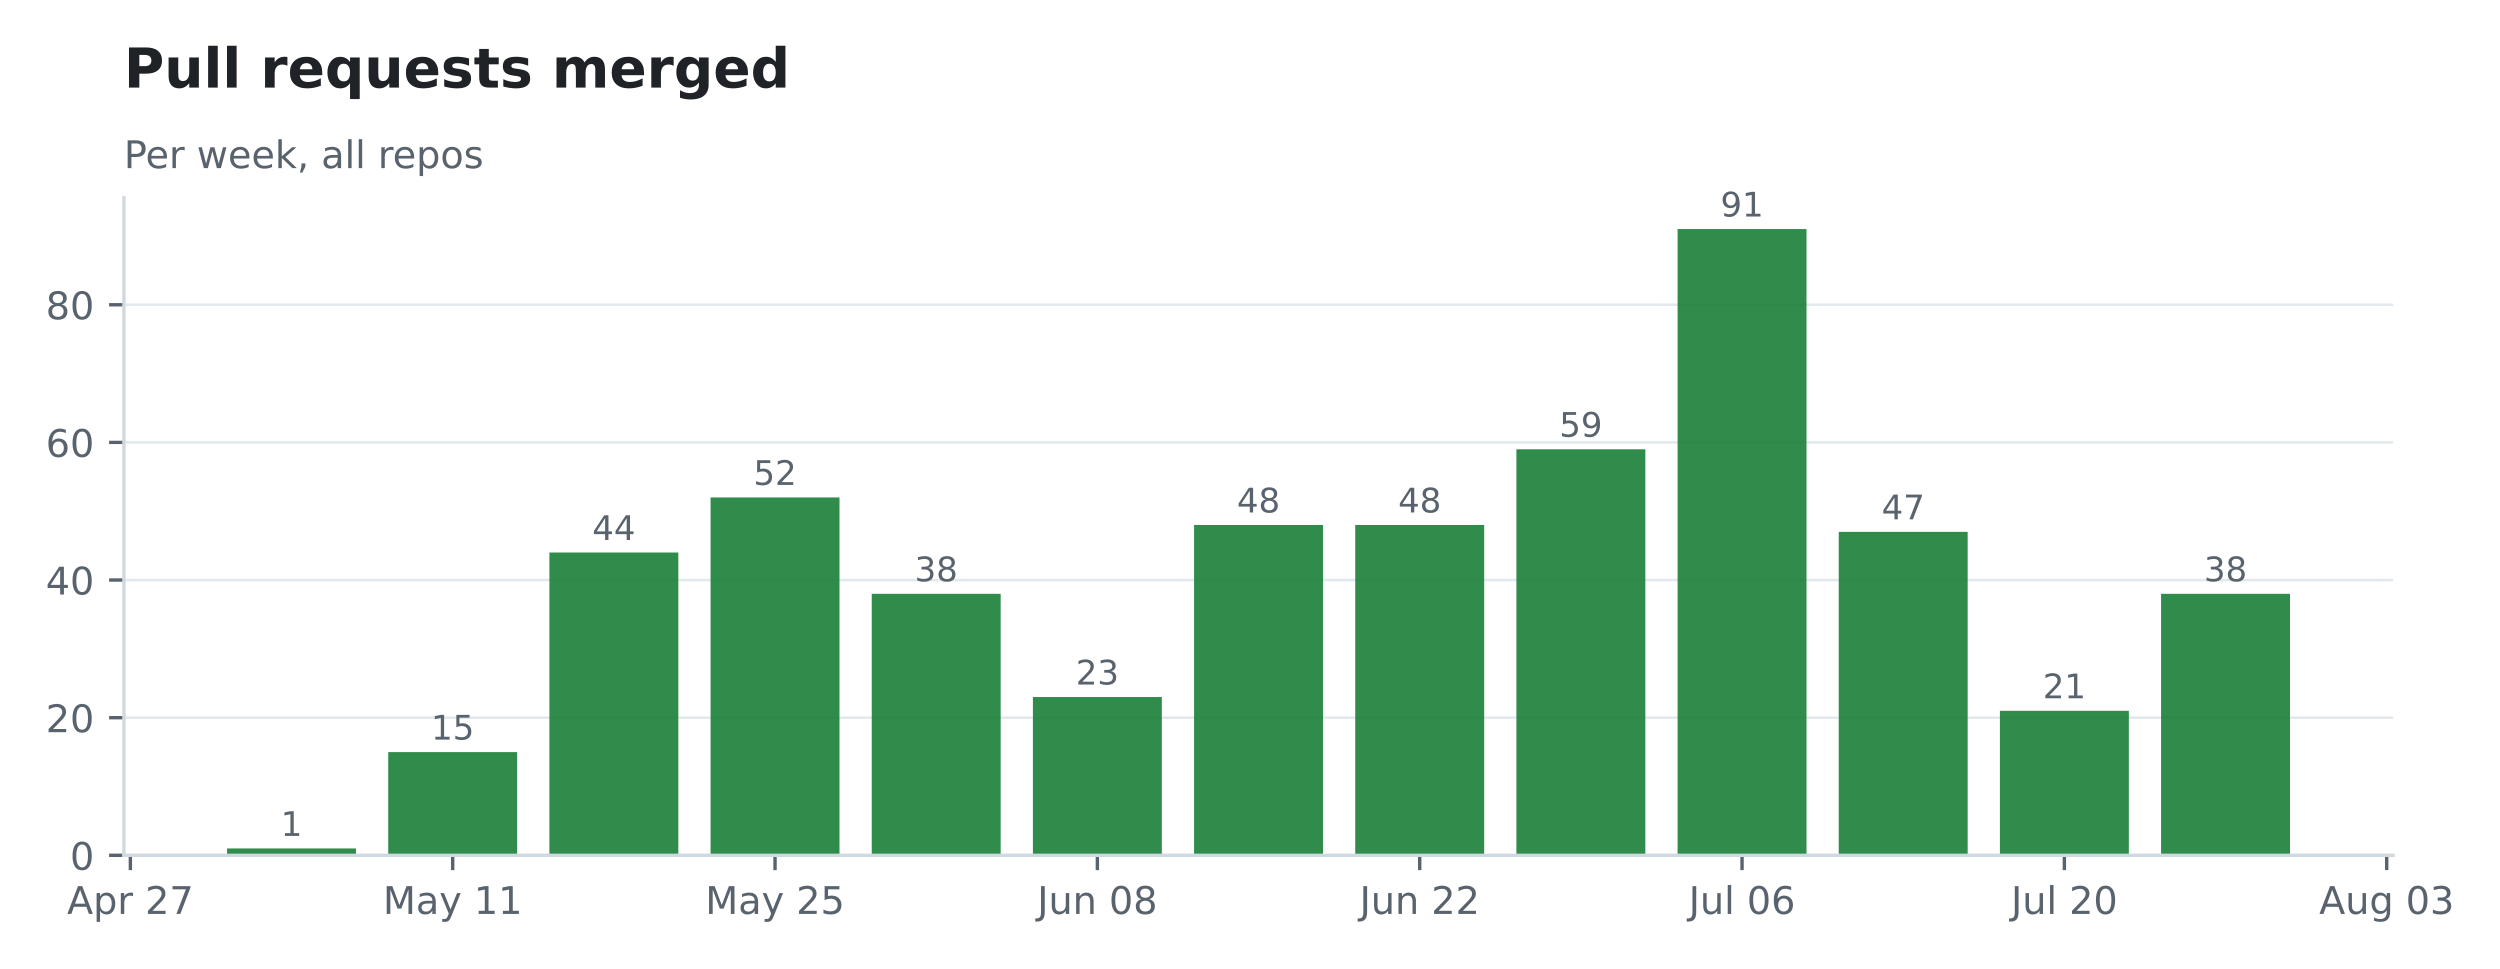
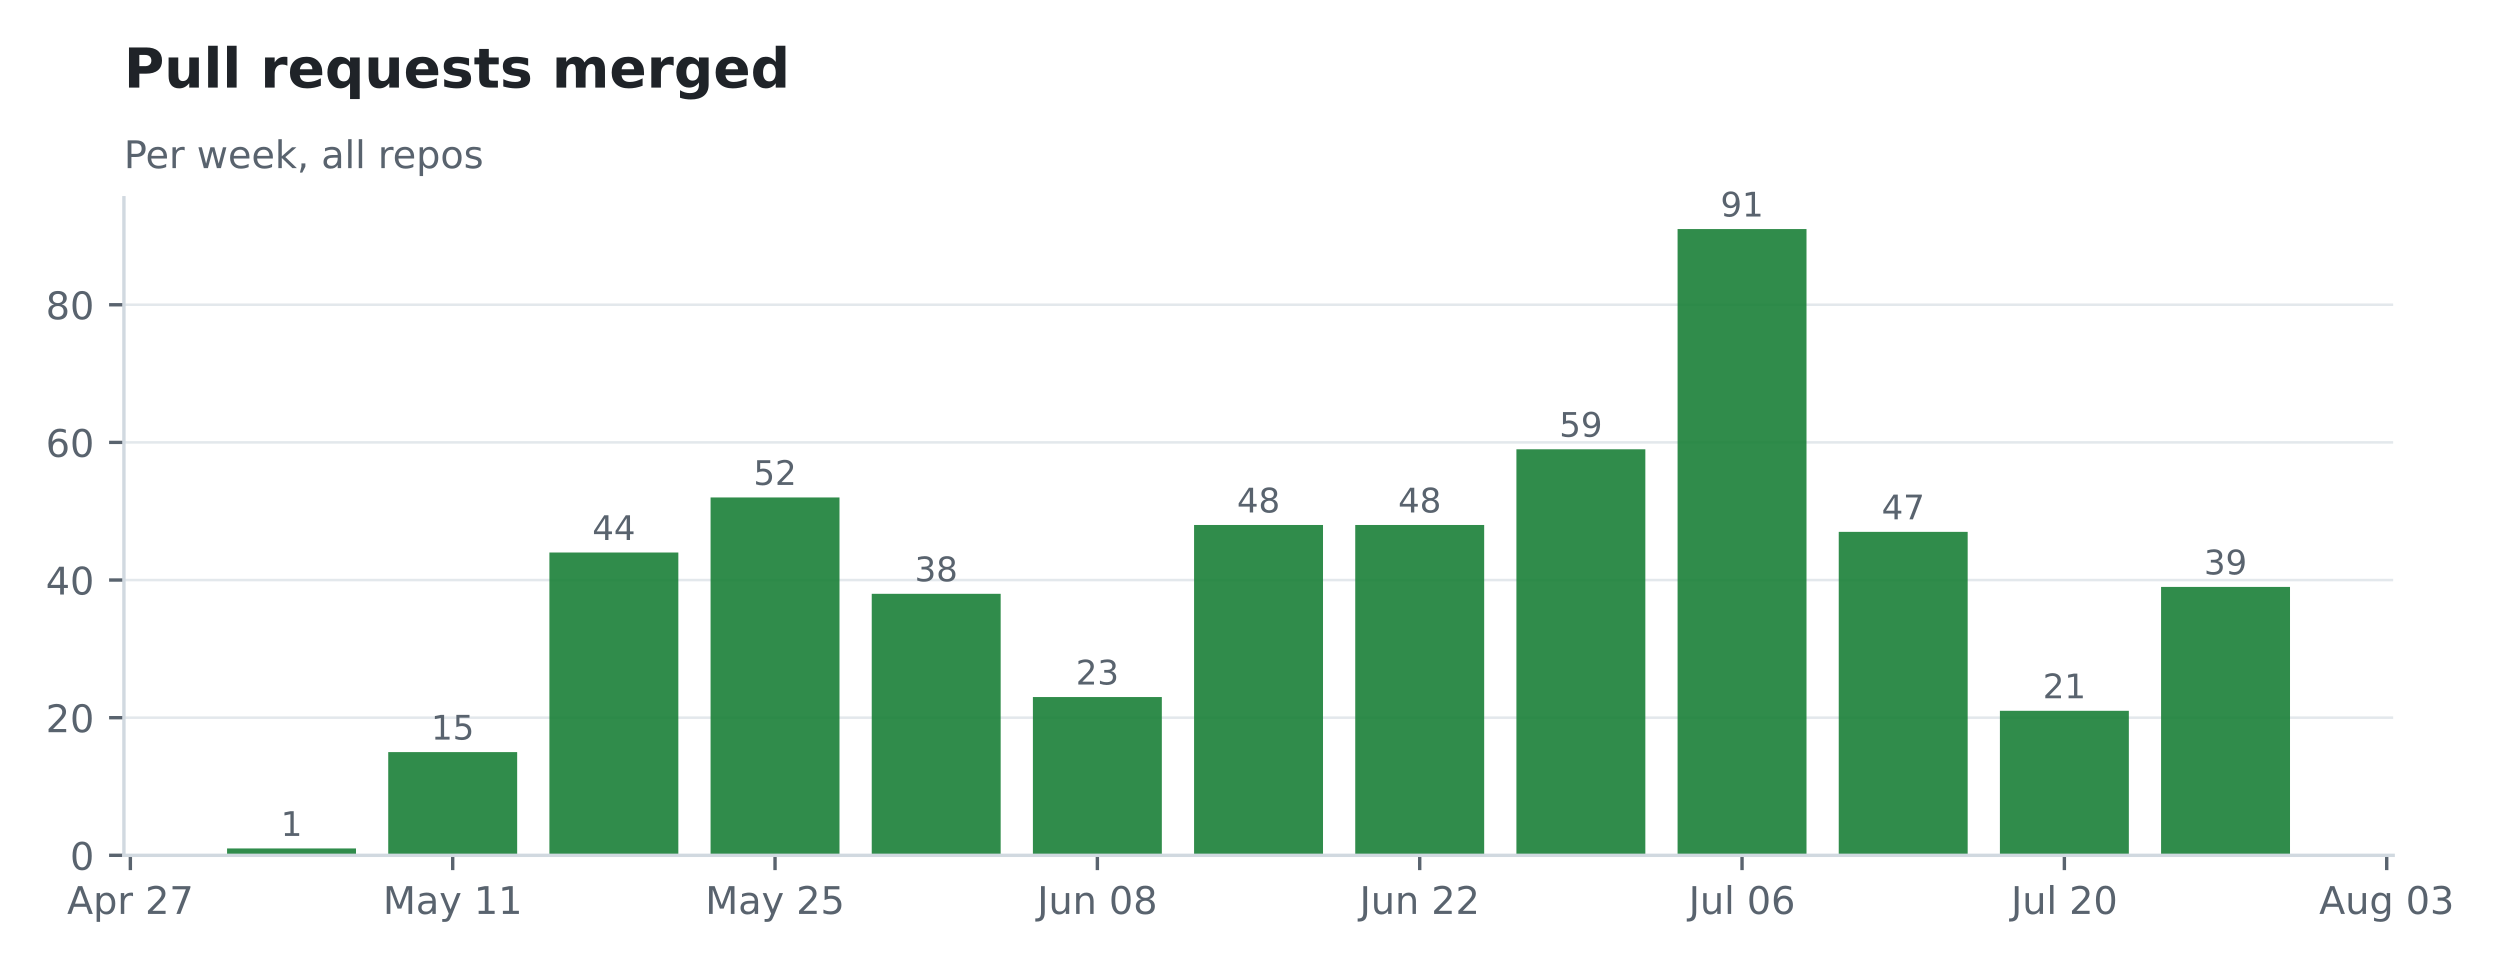
<svg xmlns="http://www.w3.org/2000/svg" xmlns:xlink="http://www.w3.org/1999/xlink" width="590.154pt" height="228.711pt" viewBox="0 0 590.154 228.711" version="1.1">
  <defs>
    <style type="text/css">*{stroke-linejoin: round; stroke-linecap: butt}</style>
  </defs>
  <g id="figure_1">
    <g id="patch_1">
      <path d="M 0 228.711  L 590.154 228.711  L 590.154 -0  L 0 -0  L 0 228.711  z " style="fill: none; opacity: 0" />
    </g>
    <g id="axes_1">
      <g id="patch_2">
        <path d="M 29.253 201.91  L 564.933 201.91  L 564.933 46.678  L 29.253 46.678  L 29.253 201.91  z " style="fill: none" />
      </g>
      <g id="matplotlib.axis_1">
        <g id="xtick_1">
          <g id="line2d_1">
            <defs>
-               <path id="mda9dff9a3b" d="M 0 0  L 0 3.5  " style="stroke: #59636e; stroke-width: 0.8" />
+               <path id="m95a33166a8" d="M 0 0  L 0 3.5  " style="stroke: #59636e; stroke-width: 0.8" />
            </defs>
            <g>
-               <use xlink:href="#mda9dff9a3b" x="30.774" y="201.91" style="fill: #59636e; stroke: #59636e; stroke-width: 0.8" />
+               <use xlink:href="#m95a33166a8" x="30.774" y="201.91" style="fill: #59636e; stroke: #59636e; stroke-width: 0.8" />
            </g>
          </g>
          <g id="text_1">
            <g style="fill: #59636e" transform="translate(15.83291 215.7479) scale(0.09 -0.09)">
              <defs>
                <path id="DejaVuSans-24" d="M 2188 4044  L 1331 1722  L 3047 1722  L 2188 4044  z M 1831 4666  L 2547 4666  L 4325 0  L 3669 0  L 3244 1197  L 1141 1197  L 716 0  L 50 0  L 1831 4666  z " transform="scale(0.015625)" />
                <path id="DejaVuSans-53" d="M 1159 525  L 1159 -1331  L 581 -1331  L 581 3500  L 1159 3500  L 1159 2969  Q 1341 3281 1617 3432  Q 1894 3584 2278 3584  Q 2916 3584 3314 3078  Q 3713 2572 3713 1747  Q 3713 922 3314 415  Q 2916 -91 2278 -91  Q 1894 -91 1617 61  Q 1341 213 1159 525  z M 3116 1747  Q 3116 2381 2855 2742  Q 2594 3103 2138 3103  Q 1681 3103 1420 2742  Q 1159 2381 1159 1747  Q 1159 1113 1420 752  Q 1681 391 2138 391  Q 2594 391 2855 752  Q 3116 1113 3116 1747  z " transform="scale(0.015625)" />
                <path id="DejaVuSans-55" d="M 2631 2963  Q 2534 3019 2420 3045  Q 2306 3072 2169 3072  Q 1681 3072 1420 2755  Q 1159 2438 1159 1844  L 1159 0  L 581 0  L 581 3500  L 1159 3500  L 1159 2956  Q 1341 3275 1631 3429  Q 1922 3584 2338 3584  Q 2397 3584 2469 3576  Q 2541 3569 2628 3553  L 2631 2963  z " transform="scale(0.015625)" />
                <path id="DejaVuSans-3" transform="scale(0.015625)" />
                <path id="DejaVuSans-15" d="M 1228 531  L 3431 531  L 3431 0  L 469 0  L 469 531  Q 828 903 1448 1529  Q 2069 2156 2228 2338  Q 2531 2678 2651 2914  Q 2772 3150 2772 3378  Q 2772 3750 2511 3984  Q 2250 4219 1831 4219  Q 1534 4219 1204 4116  Q 875 4013 500 3803  L 500 4441  Q 881 4594 1212 4672  Q 1544 4750 1819 4750  Q 2544 4750 2975 4387  Q 3406 4025 3406 3419  Q 3406 3131 3298 2873  Q 3191 2616 2906 2266  Q 2828 2175 2409 1742  Q 1991 1309 1228 531  z " transform="scale(0.015625)" />
                <path id="DejaVuSans-1a" d="M 525 4666  L 3525 4666  L 3525 4397  L 1831 0  L 1172 0  L 2766 4134  L 525 4134  L 525 4666  z " transform="scale(0.015625)" />
              </defs>
              <use xlink:href="#DejaVuSans-24" />
              <use xlink:href="#DejaVuSans-53" transform="translate(68.40625 0)" />
              <use xlink:href="#DejaVuSans-55" transform="translate(131.8906 0)" />
              <use xlink:href="#DejaVuSans-3" transform="translate(173 0)" />
              <use xlink:href="#DejaVuSans-15" transform="translate(204.7812 0)" />
              <use xlink:href="#DejaVuSans-1a" transform="translate(268.4062 0)" />
            </g>
          </g>
        </g>
        <g id="xtick_2">
          <g id="line2d_2">
            <g>
-               <use xlink:href="#mda9dff9a3b" x="106.865" y="201.91" style="fill: #59636e; stroke: #59636e; stroke-width: 0.8" />
+               <use xlink:href="#m95a33166a8" x="106.865" y="201.91" style="fill: #59636e; stroke: #59636e; stroke-width: 0.8" />
            </g>
          </g>
          <g id="text_2">
            <g style="fill: #59636e" transform="translate(90.40507 215.7479) scale(0.09 -0.09)">
              <defs>
                <path id="DejaVuSans-30" d="M 628 4666  L 1569 4666  L 2759 1491  L 3956 4666  L 4897 4666  L 4897 0  L 4281 0  L 4281 4097  L 3078 897  L 2444 897  L 1241 4097  L 1241 0  L 628 0  L 628 4666  z " transform="scale(0.015625)" />
                <path id="DejaVuSans-44" d="M 2194 1759  Q 1497 1759 1228 1600  Q 959 1441 959 1056  Q 959 750 1161 570  Q 1363 391 1709 391  Q 2188 391 2477 730  Q 2766 1069 2766 1631  L 2766 1759  L 2194 1759  z M 3341 1997  L 3341 0  L 2766 0  L 2766 531  Q 2569 213 2275 61  Q 1981 -91 1556 -91  Q 1019 -91 701 211  Q 384 513 384 1019  Q 384 1609 779 1909  Q 1175 2209 1959 2209  L 2766 2209  L 2766 2266  Q 2766 2663 2505 2880  Q 2244 3097 1772 3097  Q 1472 3097 1187 3025  Q 903 2953 641 2809  L 641 3341  Q 956 3463 1253 3523  Q 1550 3584 1831 3584  Q 2591 3584 2966 3190  Q 3341 2797 3341 1997  z " transform="scale(0.015625)" />
                <path id="DejaVuSans-5c" d="M 2059 -325  Q 1816 -950 1584 -1140  Q 1353 -1331 966 -1331  L 506 -1331  L 506 -850  L 844 -850  Q 1081 -850 1212 -737  Q 1344 -625 1503 -206  L 1606 56  L 191 3500  L 800 3500  L 1894 763  L 2988 3500  L 3597 3500  L 2059 -325  z " transform="scale(0.015625)" />
                <path id="DejaVuSans-14" d="M 794 531  L 1825 531  L 1825 4091  L 703 3866  L 703 4441  L 1819 4666  L 2450 4666  L 2450 531  L 3481 531  L 3481 0  L 794 0  L 794 531  z " transform="scale(0.015625)" />
              </defs>
              <use xlink:href="#DejaVuSans-30" />
              <use xlink:href="#DejaVuSans-44" transform="translate(86.28125 0)" />
              <use xlink:href="#DejaVuSans-5c" transform="translate(147.5625 0)" />
              <use xlink:href="#DejaVuSans-3" transform="translate(206.75 0)" />
              <use xlink:href="#DejaVuSans-14" transform="translate(238.5312 0)" />
              <use xlink:href="#DejaVuSans-14" transform="translate(302.1562 0)" />
            </g>
          </g>
        </g>
        <g id="xtick_3">
          <g id="line2d_3">
            <g>
-               <use xlink:href="#mda9dff9a3b" x="182.956" y="201.91" style="fill: #59636e; stroke: #59636e; stroke-width: 0.8" />
+               <use xlink:href="#m95a33166a8" x="182.956" y="201.91" style="fill: #59636e; stroke: #59636e; stroke-width: 0.8" />
            </g>
          </g>
          <g id="text_3">
            <g style="fill: #59636e" transform="translate(166.496 215.7479) scale(0.09 -0.09)">
              <defs>
                <path id="DejaVuSans-18" d="M 691 4666  L 3169 4666  L 3169 4134  L 1269 4134  L 1269 2991  Q 1406 3038 1543 3061  Q 1681 3084 1819 3084  Q 2600 3084 3056 2656  Q 3513 2228 3513 1497  Q 3513 744 3044 326  Q 2575 -91 1722 -91  Q 1428 -91 1123 -41  Q 819 9 494 109  L 494 744  Q 775 591 1075 516  Q 1375 441 1709 441  Q 2250 441 2565 725  Q 2881 1009 2881 1497  Q 2881 1984 2565 2268  Q 2250 2553 1709 2553  Q 1456 2553 1204 2497  Q 953 2441 691 2322  L 691 4666  z " transform="scale(0.015625)" />
              </defs>
              <use xlink:href="#DejaVuSans-30" />
              <use xlink:href="#DejaVuSans-44" transform="translate(86.28125 0)" />
              <use xlink:href="#DejaVuSans-5c" transform="translate(147.5625 0)" />
              <use xlink:href="#DejaVuSans-3" transform="translate(206.75 0)" />
              <use xlink:href="#DejaVuSans-15" transform="translate(238.5312 0)" />
              <use xlink:href="#DejaVuSans-18" transform="translate(302.1562 0)" />
            </g>
          </g>
        </g>
        <g id="xtick_4">
          <g id="line2d_4">
            <g>
-               <use xlink:href="#mda9dff9a3b" x="259.047" y="201.91" style="fill: #59636e; stroke: #59636e; stroke-width: 0.8" />
+               <use xlink:href="#m95a33166a8" x="259.047" y="201.91" style="fill: #59636e; stroke: #59636e; stroke-width: 0.8" />
            </g>
          </g>
          <g id="text_4">
            <g style="fill: #59636e" transform="translate(244.8594 215.7479) scale(0.09 -0.09)">
              <defs>
                <path id="DejaVuSans-2d" d="M 628 4666  L 1259 4666  L 1259 325  Q 1259 -519 939 -900  Q 619 -1281 -91 -1281  L -331 -1281  L -331 -750  L -134 -750  Q 284 -750 456 -515  Q 628 -281 628 325  L 628 4666  z " transform="scale(0.015625)" />
                <path id="DejaVuSans-58" d="M 544 1381  L 544 3500  L 1119 3500  L 1119 1403  Q 1119 906 1312 657  Q 1506 409 1894 409  Q 2359 409 2629 706  Q 2900 1003 2900 1516  L 2900 3500  L 3475 3500  L 3475 0  L 2900 0  L 2900 538  Q 2691 219 2414 64  Q 2138 -91 1772 -91  Q 1169 -91 856 284  Q 544 659 544 1381  z M 1991 3584  L 1991 3584  z " transform="scale(0.015625)" />
                <path id="DejaVuSans-51" d="M 3513 2113  L 3513 0  L 2938 0  L 2938 2094  Q 2938 2591 2744 2837  Q 2550 3084 2163 3084  Q 1697 3084 1428 2787  Q 1159 2491 1159 1978  L 1159 0  L 581 0  L 581 3500  L 1159 3500  L 1159 2956  Q 1366 3272 1645 3428  Q 1925 3584 2291 3584  Q 2894 3584 3203 3211  Q 3513 2838 3513 2113  z " transform="scale(0.015625)" />
                <path id="DejaVuSans-13" d="M 2034 4250  Q 1547 4250 1301 3770  Q 1056 3291 1056 2328  Q 1056 1369 1301 889  Q 1547 409 2034 409  Q 2525 409 2770 889  Q 3016 1369 3016 2328  Q 3016 3291 2770 3770  Q 2525 4250 2034 4250  z M 2034 4750  Q 2819 4750 3233 4129  Q 3647 3509 3647 2328  Q 3647 1150 3233 529  Q 2819 -91 2034 -91  Q 1250 -91 836 529  Q 422 1150 422 2328  Q 422 3509 836 4129  Q 1250 4750 2034 4750  z " transform="scale(0.015625)" />
                <path id="DejaVuSans-1b" d="M 2034 2216  Q 1584 2216 1326 1975  Q 1069 1734 1069 1313  Q 1069 891 1326 650  Q 1584 409 2034 409  Q 2484 409 2743 651  Q 3003 894 3003 1313  Q 3003 1734 2745 1975  Q 2488 2216 2034 2216  z M 1403 2484  Q 997 2584 770 2862  Q 544 3141 544 3541  Q 544 4100 942 4425  Q 1341 4750 2034 4750  Q 2731 4750 3128 4425  Q 3525 4100 3525 3541  Q 3525 3141 3298 2862  Q 3072 2584 2669 2484  Q 3125 2378 3379 2068  Q 3634 1759 3634 1313  Q 3634 634 3220 271  Q 2806 -91 2034 -91  Q 1263 -91 848 271  Q 434 634 434 1313  Q 434 1759 690 2068  Q 947 2378 1403 2484  z M 1172 3481  Q 1172 3119 1398 2916  Q 1625 2713 2034 2713  Q 2441 2713 2670 2916  Q 2900 3119 2900 3481  Q 2900 3844 2670 4047  Q 2441 4250 2034 4250  Q 1625 4250 1398 4047  Q 1172 3844 1172 3481  z " transform="scale(0.015625)" />
              </defs>
              <use xlink:href="#DejaVuSans-2d" />
              <use xlink:href="#DejaVuSans-58" transform="translate(29.5 0)" />
              <use xlink:href="#DejaVuSans-51" transform="translate(92.875 0)" />
              <use xlink:href="#DejaVuSans-3" transform="translate(156.25 0)" />
              <use xlink:href="#DejaVuSans-13" transform="translate(188.0312 0)" />
              <use xlink:href="#DejaVuSans-1b" transform="translate(251.6562 0)" />
            </g>
          </g>
        </g>
        <g id="xtick_5">
          <g id="line2d_5">
            <g>
-               <use xlink:href="#mda9dff9a3b" x="335.138" y="201.91" style="fill: #59636e; stroke: #59636e; stroke-width: 0.8" />
+               <use xlink:href="#m95a33166a8" x="335.138" y="201.91" style="fill: #59636e; stroke: #59636e; stroke-width: 0.8" />
            </g>
          </g>
          <g id="text_5">
            <g style="fill: #59636e" transform="translate(320.9503 215.7479) scale(0.09 -0.09)">
              <use xlink:href="#DejaVuSans-2d" />
              <use xlink:href="#DejaVuSans-58" transform="translate(29.5 0)" />
              <use xlink:href="#DejaVuSans-51" transform="translate(92.875 0)" />
              <use xlink:href="#DejaVuSans-3" transform="translate(156.25 0)" />
              <use xlink:href="#DejaVuSans-15" transform="translate(188.0312 0)" />
              <use xlink:href="#DejaVuSans-15" transform="translate(251.6562 0)" />
            </g>
          </g>
        </g>
        <g id="xtick_6">
          <g id="line2d_6">
            <g>
-               <use xlink:href="#mda9dff9a3b" x="411.229" y="201.91" style="fill: #59636e; stroke: #59636e; stroke-width: 0.8" />
+               <use xlink:href="#m95a33166a8" x="411.229" y="201.91" style="fill: #59636e; stroke: #59636e; stroke-width: 0.8" />
            </g>
          </g>
          <g id="text_6">
            <g style="fill: #59636e" transform="translate(398.6429 215.7486) scale(0.09 -0.09)">
              <defs>
                <path id="DejaVuSans-4f" d="M 603 4863  L 1178 4863  L 1178 0  L 603 0  L 603 4863  z " transform="scale(0.015625)" />
                <path id="DejaVuSans-19" d="M 2113 2584  Q 1688 2584 1439 2293  Q 1191 2003 1191 1497  Q 1191 994 1439 701  Q 1688 409 2113 409  Q 2538 409 2786 701  Q 3034 994 3034 1497  Q 3034 2003 2786 2293  Q 2538 2584 2113 2584  z M 3366 4563  L 3366 3988  Q 3128 4100 2886 4159  Q 2644 4219 2406 4219  Q 1781 4219 1451 3797  Q 1122 3375 1075 2522  Q 1259 2794 1537 2939  Q 1816 3084 2150 3084  Q 2853 3084 3261 2657  Q 3669 2231 3669 1497  Q 3669 778 3244 343  Q 2819 -91 2113 -91  Q 1303 -91 875 529  Q 447 1150 447 2328  Q 447 3434 972 4092  Q 1497 4750 2381 4750  Q 2619 4750 2861 4703  Q 3103 4656 3366 4563  z " transform="scale(0.015625)" />
              </defs>
              <use xlink:href="#DejaVuSans-2d" />
              <use xlink:href="#DejaVuSans-58" transform="translate(29.5 0)" />
              <use xlink:href="#DejaVuSans-4f" transform="translate(92.875 0)" />
              <use xlink:href="#DejaVuSans-3" transform="translate(120.6562 0)" />
              <use xlink:href="#DejaVuSans-13" transform="translate(152.4375 0)" />
              <use xlink:href="#DejaVuSans-19" transform="translate(216.0625 0)" />
            </g>
          </g>
        </g>
        <g id="xtick_7">
          <g id="line2d_7">
            <g>
-               <use xlink:href="#mda9dff9a3b" x="487.32" y="201.91" style="fill: #59636e; stroke: #59636e; stroke-width: 0.8" />
+               <use xlink:href="#m95a33166a8" x="487.32" y="201.91" style="fill: #59636e; stroke: #59636e; stroke-width: 0.8" />
            </g>
          </g>
          <g id="text_7">
            <g style="fill: #59636e" transform="translate(474.7338 215.7486) scale(0.09 -0.09)">
              <use xlink:href="#DejaVuSans-2d" />
              <use xlink:href="#DejaVuSans-58" transform="translate(29.5 0)" />
              <use xlink:href="#DejaVuSans-4f" transform="translate(92.875 0)" />
              <use xlink:href="#DejaVuSans-3" transform="translate(120.6562 0)" />
              <use xlink:href="#DejaVuSans-15" transform="translate(152.4375 0)" />
              <use xlink:href="#DejaVuSans-13" transform="translate(216.0625 0)" />
            </g>
          </g>
        </g>
        <g id="xtick_8">
          <g id="line2d_8">
            <g>
-               <use xlink:href="#mda9dff9a3b" x="563.411" y="201.91" style="fill: #59636e; stroke: #59636e; stroke-width: 0.8" />
+               <use xlink:href="#m95a33166a8" x="563.411" y="201.91" style="fill: #59636e; stroke: #59636e; stroke-width: 0.8" />
            </g>
          </g>
          <g id="text_8">
            <g style="fill: #59636e" transform="translate(547.4673 215.7479) scale(0.09 -0.09)">
              <defs>
                <path id="DejaVuSans-4a" d="M 2906 1791  Q 2906 2416 2648 2759  Q 2391 3103 1925 3103  Q 1463 3103 1205 2759  Q 947 2416 947 1791  Q 947 1169 1205 825  Q 1463 481 1925 481  Q 2391 481 2648 825  Q 2906 1169 2906 1791  z M 3481 434  Q 3481 -459 3084 -895  Q 2688 -1331 1869 -1331  Q 1566 -1331 1297 -1286  Q 1028 -1241 775 -1147  L 775 -588  Q 1028 -725 1275 -790  Q 1522 -856 1778 -856  Q 2344 -856 2625 -561  Q 2906 -266 2906 331  L 2906 616  Q 2728 306 2450 153  Q 2172 0 1784 0  Q 1141 0 747 490  Q 353 981 353 1791  Q 353 2603 747 3093  Q 1141 3584 1784 3584  Q 2172 3584 2450 3431  Q 2728 3278 2906 2969  L 2906 3500  L 3481 3500  L 3481 434  z " transform="scale(0.015625)" />
                <path id="DejaVuSans-16" d="M 2597 2516  Q 3050 2419 3304 2112  Q 3559 1806 3559 1356  Q 3559 666 3084 287  Q 2609 -91 1734 -91  Q 1441 -91 1130 -33  Q 819 25 488 141  L 488 750  Q 750 597 1062 519  Q 1375 441 1716 441  Q 2309 441 2620 675  Q 2931 909 2931 1356  Q 2931 1769 2642 2001  Q 2353 2234 1838 2234  L 1294 2234  L 1294 2753  L 1863 2753  Q 2328 2753 2575 2939  Q 2822 3125 2822 3475  Q 2822 3834 2567 4026  Q 2313 4219 1838 4219  Q 1578 4219 1281 4162  Q 984 4106 628 3988  L 628 4550  Q 988 4650 1302 4700  Q 1616 4750 1894 4750  Q 2613 4750 3031 4423  Q 3450 4097 3450 3541  Q 3450 3153 3228 2886  Q 3006 2619 2597 2516  z " transform="scale(0.015625)" />
              </defs>
              <use xlink:href="#DejaVuSans-24" />
              <use xlink:href="#DejaVuSans-58" transform="translate(68.40625 0)" />
              <use xlink:href="#DejaVuSans-4a" transform="translate(131.7812 0)" />
              <use xlink:href="#DejaVuSans-3" transform="translate(195.2656 0)" />
              <use xlink:href="#DejaVuSans-13" transform="translate(227.0469 0)" />
              <use xlink:href="#DejaVuSans-16" transform="translate(290.6719 0)" />
            </g>
          </g>
        </g>
      </g>
      <g id="matplotlib.axis_2">
        <g id="ytick_1">
          <g id="line2d_9">
-             <path d="M 29.253 201.91  L 564.933 201.91  " clip-path="url(#p99c23cf915)" style="fill: none; stroke: #d1d9e0; stroke-opacity: 0.6; stroke-width: 0.6; stroke-linecap: square" />
+             <path d="M 29.253 201.91  L 564.933 201.91  " clip-path="url(#p8228c54e13)" style="fill: none; stroke: #d1d9e0; stroke-opacity: 0.6; stroke-width: 0.6; stroke-linecap: square" />
          </g>
          <g id="line2d_10">
            <defs>
-               <path id="mb6b198685a" d="M 0 0  L -3.5 0  " style="stroke: #59636e; stroke-width: 0.8" />
+               <path id="mebbceedbc7" d="M 0 0  L -3.5 0  " style="stroke: #59636e; stroke-width: 0.8" />
            </defs>
            <g>
-               <use xlink:href="#mb6b198685a" x="29.253" y="201.91" style="fill: #59636e; stroke: #59636e; stroke-width: 0.8" />
+               <use xlink:href="#mebbceedbc7" x="29.253" y="201.91" style="fill: #59636e; stroke: #59636e; stroke-width: 0.8" />
            </g>
          </g>
          <g id="text_9">
            <g style="fill: #59636e" transform="translate(16.52625 205.3289) scale(0.09 -0.09)">
              <use xlink:href="#DejaVuSans-13" />
            </g>
          </g>
        </g>
        <g id="ytick_2">
          <g id="line2d_11">
-             <path d="M 29.253 169.418  L 564.933 169.418  " clip-path="url(#p99c23cf915)" style="fill: none; stroke: #d1d9e0; stroke-opacity: 0.6; stroke-width: 0.6; stroke-linecap: square" />
+             <path d="M 29.253 169.418  L 564.933 169.418  " clip-path="url(#p8228c54e13)" style="fill: none; stroke: #d1d9e0; stroke-opacity: 0.6; stroke-width: 0.6; stroke-linecap: square" />
          </g>
          <g id="line2d_12">
            <g>
-               <use xlink:href="#mb6b198685a" x="29.253" y="169.418" style="fill: #59636e; stroke: #59636e; stroke-width: 0.8" />
+               <use xlink:href="#mebbceedbc7" x="29.253" y="169.418" style="fill: #59636e; stroke: #59636e; stroke-width: 0.8" />
            </g>
          </g>
          <g id="text_10">
            <g style="fill: #59636e" transform="translate(10.8 172.8366) scale(0.09 -0.09)">
              <use xlink:href="#DejaVuSans-15" />
              <use xlink:href="#DejaVuSans-13" transform="translate(63.625 0)" />
            </g>
          </g>
        </g>
        <g id="ytick_3">
          <g id="line2d_13">
-             <path d="M 29.253 136.925  L 564.933 136.925  " clip-path="url(#p99c23cf915)" style="fill: none; stroke: #d1d9e0; stroke-opacity: 0.6; stroke-width: 0.6; stroke-linecap: square" />
+             <path d="M 29.253 136.925  L 564.933 136.925  " clip-path="url(#p8228c54e13)" style="fill: none; stroke: #d1d9e0; stroke-opacity: 0.6; stroke-width: 0.6; stroke-linecap: square" />
          </g>
          <g id="line2d_14">
            <g>
-               <use xlink:href="#mb6b198685a" x="29.253" y="136.925" style="fill: #59636e; stroke: #59636e; stroke-width: 0.8" />
+               <use xlink:href="#mebbceedbc7" x="29.253" y="136.925" style="fill: #59636e; stroke: #59636e; stroke-width: 0.8" />
            </g>
          </g>
          <g id="text_11">
            <g style="fill: #59636e" transform="translate(10.8 140.3443) scale(0.09 -0.09)">
              <defs>
                <path id="DejaVuSans-17" d="M 2419 4116  L 825 1625  L 2419 1625  L 2419 4116  z M 2253 4666  L 3047 4666  L 3047 1625  L 3713 1625  L 3713 1100  L 3047 1100  L 3047 0  L 2419 0  L 2419 1100  L 313 1100  L 313 1709  L 2253 4666  z " transform="scale(0.015625)" />
              </defs>
              <use xlink:href="#DejaVuSans-17" />
              <use xlink:href="#DejaVuSans-13" transform="translate(63.625 0)" />
            </g>
          </g>
        </g>
        <g id="ytick_4">
          <g id="line2d_15">
-             <path d="M 29.253 104.433  L 564.933 104.433  " clip-path="url(#p99c23cf915)" style="fill: none; stroke: #d1d9e0; stroke-opacity: 0.6; stroke-width: 0.6; stroke-linecap: square" />
+             <path d="M 29.253 104.433  L 564.933 104.433  " clip-path="url(#p8228c54e13)" style="fill: none; stroke: #d1d9e0; stroke-opacity: 0.6; stroke-width: 0.6; stroke-linecap: square" />
          </g>
          <g id="line2d_16">
            <g>
-               <use xlink:href="#mb6b198685a" x="29.253" y="104.433" style="fill: #59636e; stroke: #59636e; stroke-width: 0.8" />
+               <use xlink:href="#mebbceedbc7" x="29.253" y="104.433" style="fill: #59636e; stroke: #59636e; stroke-width: 0.8" />
            </g>
          </g>
          <g id="text_12">
            <g style="fill: #59636e" transform="translate(10.8 107.852) scale(0.09 -0.09)">
              <use xlink:href="#DejaVuSans-19" />
              <use xlink:href="#DejaVuSans-13" transform="translate(63.625 0)" />
            </g>
          </g>
        </g>
        <g id="ytick_5">
          <g id="line2d_17">
-             <path d="M 29.253 71.941  L 564.933 71.941  " clip-path="url(#p99c23cf915)" style="fill: none; stroke: #d1d9e0; stroke-opacity: 0.6; stroke-width: 0.6; stroke-linecap: square" />
+             <path d="M 29.253 71.941  L 564.933 71.941  " clip-path="url(#p8228c54e13)" style="fill: none; stroke: #d1d9e0; stroke-opacity: 0.6; stroke-width: 0.6; stroke-linecap: square" />
          </g>
          <g id="line2d_18">
            <g>
-               <use xlink:href="#mb6b198685a" x="29.253" y="71.941" style="fill: #59636e; stroke: #59636e; stroke-width: 0.8" />
+               <use xlink:href="#mebbceedbc7" x="29.253" y="71.941" style="fill: #59636e; stroke: #59636e; stroke-width: 0.8" />
            </g>
          </g>
          <g id="text_13">
            <g style="fill: #59636e" transform="translate(10.8 75.35968) scale(0.09 -0.09)">
              <use xlink:href="#DejaVuSans-1b" />
              <use xlink:href="#DejaVuSans-13" transform="translate(63.625 0)" />
            </g>
          </g>
        </g>
      </g>
      <g id="patch_3">
-         <path d="M 53.602 201.91  L 84.038 201.91  L 84.038 200.285  L 53.602 200.285  z " clip-path="url(#p99c23cf915)" style="fill: #1a7f37; opacity: 0.9" />
+         <path d="M 53.602 201.91  L 84.038 201.91  L 84.038 200.285  L 53.602 200.285  z " clip-path="url(#p8228c54e13)" style="fill: #1a7f37; opacity: 0.9" />
      </g>
      <g id="patch_4">
-         <path d="M 91.647 201.91  L 122.083 201.91  L 122.083 177.541  L 91.647 177.541  z " clip-path="url(#p99c23cf915)" style="fill: #1a7f37; opacity: 0.9" />
+         <path d="M 91.647 201.91  L 122.083 201.91  L 122.083 177.541  L 91.647 177.541  z " clip-path="url(#p8228c54e13)" style="fill: #1a7f37; opacity: 0.9" />
      </g>
      <g id="patch_5">
-         <path d="M 129.692 201.91  L 160.129 201.91  L 160.129 130.427  L 129.692 130.427  z " clip-path="url(#p99c23cf915)" style="fill: #1a7f37; opacity: 0.9" />
+         <path d="M 129.692 201.91  L 160.129 201.91  L 160.129 130.427  L 129.692 130.427  z " clip-path="url(#p8228c54e13)" style="fill: #1a7f37; opacity: 0.9" />
      </g>
      <g id="patch_6">
-         <path d="M 167.738 201.91  L 198.174 201.91  L 198.174 117.43  L 167.738 117.43  z " clip-path="url(#p99c23cf915)" style="fill: #1a7f37; opacity: 0.9" />
+         <path d="M 167.738 201.91  L 198.174 201.91  L 198.174 117.43  L 167.738 117.43  z " clip-path="url(#p8228c54e13)" style="fill: #1a7f37; opacity: 0.9" />
      </g>
      <g id="patch_7">
-         <path d="M 205.783 201.91  L 236.22 201.91  L 236.22 140.175  L 205.783 140.175  z " clip-path="url(#p99c23cf915)" style="fill: #1a7f37; opacity: 0.9" />
+         <path d="M 205.783 201.91  L 236.22 201.91  L 236.22 140.175  L 205.783 140.175  z " clip-path="url(#p8228c54e13)" style="fill: #1a7f37; opacity: 0.9" />
      </g>
      <g id="patch_8">
-         <path d="M 243.829 201.91  L 274.265 201.91  L 274.265 164.544  L 243.829 164.544  z " clip-path="url(#p99c23cf915)" style="fill: #1a7f37; opacity: 0.9" />
+         <path d="M 243.829 201.91  L 274.265 201.91  L 274.265 164.544  L 243.829 164.544  z " clip-path="url(#p8228c54e13)" style="fill: #1a7f37; opacity: 0.9" />
      </g>
      <g id="patch_9">
-         <path d="M 281.874 201.91  L 312.311 201.91  L 312.311 123.928  L 281.874 123.928  z " clip-path="url(#p99c23cf915)" style="fill: #1a7f37; opacity: 0.9" />
+         <path d="M 281.874 201.91  L 312.311 201.91  L 312.311 123.928  L 281.874 123.928  z " clip-path="url(#p8228c54e13)" style="fill: #1a7f37; opacity: 0.9" />
      </g>
      <g id="patch_10">
-         <path d="M 319.92 201.91  L 350.356 201.91  L 350.356 123.928  L 319.92 123.928  z " clip-path="url(#p99c23cf915)" style="fill: #1a7f37; opacity: 0.9" />
+         <path d="M 319.92 201.91  L 350.356 201.91  L 350.356 123.928  L 319.92 123.928  z " clip-path="url(#p8228c54e13)" style="fill: #1a7f37; opacity: 0.9" />
      </g>
      <g id="patch_11">
-         <path d="M 357.965 201.91  L 388.402 201.91  L 388.402 106.058  L 357.965 106.058  z " clip-path="url(#p99c23cf915)" style="fill: #1a7f37; opacity: 0.9" />
+         <path d="M 357.965 201.91  L 388.402 201.91  L 388.402 106.058  L 357.965 106.058  z " clip-path="url(#p8228c54e13)" style="fill: #1a7f37; opacity: 0.9" />
      </g>
      <g id="patch_12">
-         <path d="M 396.011 201.91  L 426.447 201.91  L 426.447 54.07  L 396.011 54.07  z " clip-path="url(#p99c23cf915)" style="fill: #1a7f37; opacity: 0.9" />
+         <path d="M 396.011 201.91  L 426.447 201.91  L 426.447 54.07  L 396.011 54.07  z " clip-path="url(#p8228c54e13)" style="fill: #1a7f37; opacity: 0.9" />
      </g>
      <g id="patch_13">
-         <path d="M 434.056 201.91  L 464.493 201.91  L 464.493 125.553  L 434.056 125.553  z " clip-path="url(#p99c23cf915)" style="fill: #1a7f37; opacity: 0.9" />
+         <path d="M 434.056 201.91  L 464.493 201.91  L 464.493 125.553  L 434.056 125.553  z " clip-path="url(#p8228c54e13)" style="fill: #1a7f37; opacity: 0.9" />
      </g>
      <g id="patch_14">
-         <path d="M 472.102 201.91  L 502.538 201.91  L 502.538 167.793  L 472.102 167.793  z " clip-path="url(#p99c23cf915)" style="fill: #1a7f37; opacity: 0.9" />
+         <path d="M 472.102 201.91  L 502.538 201.91  L 502.538 167.793  L 472.102 167.793  z " clip-path="url(#p8228c54e13)" style="fill: #1a7f37; opacity: 0.9" />
      </g>
      <g id="patch_15">
-         <path d="M 510.147 201.91  L 540.583 201.91  L 540.583 140.175  L 510.147 140.175  z " clip-path="url(#p99c23cf915)" style="fill: #1a7f37; opacity: 0.9" />
+         <path d="M 510.147 201.91  L 540.583 201.91  L 540.583 138.55  L 510.147 138.55  z " clip-path="url(#p8228c54e13)" style="fill: #1a7f37; opacity: 0.9" />
      </g>
      <g id="patch_16">
        <path d="M 29.253 201.91  L 29.253 46.678  " style="fill: none; stroke: #d1d9e0; stroke-width: 0.8; stroke-linejoin: miter; stroke-linecap: square" />
      </g>
      <g id="patch_17">
        <path d="M 29.253 201.91  L 564.933 201.91  " style="fill: none; stroke: #d1d9e0; stroke-width: 0.8; stroke-linejoin: miter; stroke-linecap: square" />
      </g>
      <g id="text_14">
        <g style="fill: #59636e" transform="translate(66.27477 197.3286) scale(0.08 -0.08)">
          <use xlink:href="#DejaVuSans-14" />
        </g>
      </g>
      <g id="text_15">
        <g style="fill: #59636e" transform="translate(101.7752 174.5839) scale(0.08 -0.08)">
          <use xlink:href="#DejaVuSans-14" />
          <use xlink:href="#DejaVuSans-18" transform="translate(63.625 0)" />
        </g>
      </g>
      <g id="text_16">
        <g style="fill: #59636e" transform="translate(139.8207 127.4701) scale(0.08 -0.08)">
          <use xlink:href="#DejaVuSans-17" />
          <use xlink:href="#DejaVuSans-17" transform="translate(63.625 0)" />
        </g>
      </g>
      <g id="text_17">
        <g style="fill: #59636e" transform="translate(177.8661 114.4732) scale(0.08 -0.08)">
          <use xlink:href="#DejaVuSans-18" />
          <use xlink:href="#DejaVuSans-15" transform="translate(63.625 0)" />
        </g>
      </g>
      <g id="text_18">
        <g style="fill: #59636e" transform="translate(215.9116 137.2178) scale(0.08 -0.08)">
          <use xlink:href="#DejaVuSans-16" />
          <use xlink:href="#DejaVuSans-1b" transform="translate(63.625 0)" />
        </g>
      </g>
      <g id="text_19">
        <g style="fill: #59636e" transform="translate(253.957 161.587) scale(0.08 -0.08)">
          <use xlink:href="#DejaVuSans-15" />
          <use xlink:href="#DejaVuSans-16" transform="translate(63.625 0)" />
        </g>
      </g>
      <g id="text_20">
        <g style="fill: #59636e" transform="translate(292.0025 120.9716) scale(0.08 -0.08)">
          <use xlink:href="#DejaVuSans-17" />
          <use xlink:href="#DejaVuSans-1b" transform="translate(63.625 0)" />
        </g>
      </g>
      <g id="text_21">
        <g style="fill: #59636e" transform="translate(330.048 120.9716) scale(0.08 -0.08)">
          <use xlink:href="#DejaVuSans-17" />
          <use xlink:href="#DejaVuSans-1b" transform="translate(63.625 0)" />
        </g>
      </g>
      <g id="text_22">
        <g style="fill: #59636e" transform="translate(368.0934 103.1009) scale(0.08 -0.08)">
          <defs>
            <path id="DejaVuSans-1c" d="M 703 97  L 703 672  Q 941 559 1184 500  Q 1428 441 1663 441  Q 2288 441 2617 861  Q 2947 1281 2994 2138  Q 2813 1869 2534 1725  Q 2256 1581 1919 1581  Q 1219 1581 811 2004  Q 403 2428 403 3163  Q 403 3881 828 4315  Q 1253 4750 1959 4750  Q 2769 4750 3195 4129  Q 3622 3509 3622 2328  Q 3622 1225 3098 567  Q 2575 -91 1691 -91  Q 1453 -91 1209 -44  Q 966 3 703 97  z M 1959 2075  Q 2384 2075 2632 2365  Q 2881 2656 2881 3163  Q 2881 3666 2632 3958  Q 2384 4250 1959 4250  Q 1534 4250 1286 3958  Q 1038 3666 1038 3163  Q 1038 2656 1286 2365  Q 1534 2075 1959 2075  z " transform="scale(0.015625)" />
          </defs>
          <use xlink:href="#DejaVuSans-18" />
          <use xlink:href="#DejaVuSans-1c" transform="translate(63.625 0)" />
        </g>
      </g>
      <g id="text_23">
        <g style="fill: #59636e" transform="translate(406.1389 51.11317) scale(0.08 -0.08)">
          <use xlink:href="#DejaVuSans-1c" />
          <use xlink:href="#DejaVuSans-14" transform="translate(63.625 0)" />
        </g>
      </g>
      <g id="text_24">
        <g style="fill: #59636e" transform="translate(444.1843 122.5962) scale(0.08 -0.08)">
          <use xlink:href="#DejaVuSans-17" />
          <use xlink:href="#DejaVuSans-1a" transform="translate(63.625 0)" />
        </g>
      </g>
      <g id="text_25">
        <g style="fill: #59636e" transform="translate(482.2298 164.8362) scale(0.08 -0.08)">
          <use xlink:href="#DejaVuSans-15" />
          <use xlink:href="#DejaVuSans-14" transform="translate(63.625 0)" />
        </g>
      </g>
      <g id="text_26">
-         <g style="fill: #59636e" transform="translate(520.2752 137.2178) scale(0.08 -0.08)">
+         <g style="fill: #59636e" transform="translate(520.2752 135.5932) scale(0.08 -0.08)">
          <use xlink:href="#DejaVuSans-16" />
-           <use xlink:href="#DejaVuSans-1b" transform="translate(63.625 0)" />
+           <use xlink:href="#DejaVuSans-1c" transform="translate(63.625 0)" />
        </g>
      </g>
      <g id="text_27">
        <g style="fill: #59636e" transform="translate(29.2525 39.69253) scale(0.09 -0.09)">
          <defs>
            <path id="DejaVuSans-33" d="M 1259 4147  L 1259 2394  L 2053 2394  Q 2494 2394 2734 2622  Q 2975 2850 2975 3272  Q 2975 3691 2734 3919  Q 2494 4147 2053 4147  L 1259 4147  z M 628 4666  L 2053 4666  Q 2838 4666 3239 4311  Q 3641 3956 3641 3272  Q 3641 2581 3239 2228  Q 2838 1875 2053 1875  L 1259 1875  L 1259 0  L 628 0  L 628 4666  z " transform="scale(0.015625)" />
            <path id="DejaVuSans-48" d="M 3597 1894  L 3597 1613  L 953 1613  Q 991 1019 1311 708  Q 1631 397 2203 397  Q 2534 397 2845 478  Q 3156 559 3463 722  L 3463 178  Q 3153 47 2828 -22  Q 2503 -91 2169 -91  Q 1331 -91 842 396  Q 353 884 353 1716  Q 353 2575 817 3079  Q 1281 3584 2069 3584  Q 2775 3584 3186 3129  Q 3597 2675 3597 1894  z M 3022 2063  Q 3016 2534 2758 2815  Q 2500 3097 2075 3097  Q 1594 3097 1305 2825  Q 1016 2553 972 2059  L 3022 2063  z " transform="scale(0.015625)" />
            <path id="DejaVuSans-5a" d="M 269 3500  L 844 3500  L 1563 769  L 2278 3500  L 2956 3500  L 3675 769  L 4391 3500  L 4966 3500  L 4050 0  L 3372 0  L 2619 2869  L 1863 0  L 1184 0  L 269 3500  z " transform="scale(0.015625)" />
            <path id="DejaVuSans-4e" d="M 581 4863  L 1159 4863  L 1159 1991  L 2875 3500  L 3609 3500  L 1753 1863  L 3688 0  L 2938 0  L 1159 1709  L 1159 0  L 581 0  L 581 4863  z " transform="scale(0.015625)" />
            <path id="DejaVuSans-f" d="M 750 794  L 1409 794  L 1409 256  L 897 -744  L 494 -744  L 750 256  L 750 794  z " transform="scale(0.015625)" />
            <path id="DejaVuSans-52" d="M 1959 3097  Q 1497 3097 1228 2736  Q 959 2375 959 1747  Q 959 1119 1226 758  Q 1494 397 1959 397  Q 2419 397 2687 759  Q 2956 1122 2956 1747  Q 2956 2369 2687 2733  Q 2419 3097 1959 3097  z M 1959 3584  Q 2709 3584 3137 3096  Q 3566 2609 3566 1747  Q 3566 888 3137 398  Q 2709 -91 1959 -91  Q 1206 -91 779 398  Q 353 888 353 1747  Q 353 2609 779 3096  Q 1206 3584 1959 3584  z " transform="scale(0.015625)" />
            <path id="DejaVuSans-56" d="M 2834 3397  L 2834 2853  Q 2591 2978 2328 3040  Q 2066 3103 1784 3103  Q 1356 3103 1142 2972  Q 928 2841 928 2578  Q 928 2378 1081 2264  Q 1234 2150 1697 2047  L 1894 2003  Q 2506 1872 2764 1633  Q 3022 1394 3022 966  Q 3022 478 2636 193  Q 2250 -91 1575 -91  Q 1294 -91 989 -36  Q 684 19 347 128  L 347 722  Q 666 556 975 473  Q 1284 391 1588 391  Q 1994 391 2212 530  Q 2431 669 2431 922  Q 2431 1156 2273 1281  Q 2116 1406 1581 1522  L 1381 1569  Q 847 1681 609 1914  Q 372 2147 372 2553  Q 372 3047 722 3315  Q 1072 3584 1716 3584  Q 2034 3584 2315 3537  Q 2597 3491 2834 3397  z " transform="scale(0.015625)" />
          </defs>
          <use xlink:href="#DejaVuSans-33" />
          <use xlink:href="#DejaVuSans-48" transform="translate(56.73438 0)" />
          <use xlink:href="#DejaVuSans-55" transform="translate(118.2656 0)" />
          <use xlink:href="#DejaVuSans-3" transform="translate(159.375 0)" />
          <use xlink:href="#DejaVuSans-5a" transform="translate(191.1562 0)" />
          <use xlink:href="#DejaVuSans-48" transform="translate(272.9375 0)" />
          <use xlink:href="#DejaVuSans-48" transform="translate(334.4688 0)" />
          <use xlink:href="#DejaVuSans-4e" transform="translate(396 0)" />
          <use xlink:href="#DejaVuSans-f" transform="translate(453.9062 0)" />
          <use xlink:href="#DejaVuSans-3" transform="translate(485.6875 0)" />
          <use xlink:href="#DejaVuSans-44" transform="translate(517.4688 0)" />
          <use xlink:href="#DejaVuSans-4f" transform="translate(578.75 0)" />
          <use xlink:href="#DejaVuSans-4f" transform="translate(606.5312 0)" />
          <use xlink:href="#DejaVuSans-3" transform="translate(634.3125 0)" />
          <use xlink:href="#DejaVuSans-55" transform="translate(666.0938 0)" />
          <use xlink:href="#DejaVuSans-48" transform="translate(705 0)" />
          <use xlink:href="#DejaVuSans-53" transform="translate(766.5312 0)" />
          <use xlink:href="#DejaVuSans-52" transform="translate(830.0156 0)" />
          <use xlink:href="#DejaVuSans-56" transform="translate(891.2031 0)" />
        </g>
      </g>
      <g id="text_28">
        <g style="fill: #1f2328" transform="translate(29.2525 20.67797) scale(0.13 -0.13)">
          <defs>
            <path id="DejaVuSans-Bold-33" d="M 588 4666  L 2584 4666  Q 3475 4666 3951 4270  Q 4428 3875 4428 3144  Q 4428 2409 3951 2014  Q 3475 1619 2584 1619  L 1791 1619  L 1791 0  L 588 0  L 588 4666  z M 1791 3794  L 1791 2491  L 2456 2491  Q 2806 2491 2997 2661  Q 3188 2831 3188 3144  Q 3188 3456 2997 3625  Q 2806 3794 2456 3794  L 1791 3794  z " transform="scale(0.015625)" />
            <path id="DejaVuSans-Bold-58" d="M 500 1363  L 500 3500  L 1625 3500  L 1625 3150  Q 1625 2866 1622 2436  Q 1619 2006 1619 1863  Q 1619 1441 1641 1255  Q 1663 1069 1716 984  Q 1784 875 1895 815  Q 2006 756 2150 756  Q 2500 756 2700 1025  Q 2900 1294 2900 1772  L 2900 3500  L 4019 3500  L 4019 0  L 2900 0  L 2900 506  Q 2647 200 2364 54  Q 2081 -91 1741 -91  Q 1134 -91 817 281  Q 500 653 500 1363  z " transform="scale(0.015625)" />
            <path id="DejaVuSans-Bold-4f" d="M 538 4863  L 1656 4863  L 1656 0  L 538 0  L 538 4863  z " transform="scale(0.015625)" />
            <path id="DejaVuSans-Bold-3" transform="scale(0.015625)" />
            <path id="DejaVuSans-Bold-55" d="M 3138 2547  Q 2991 2616 2845 2648  Q 2700 2681 2553 2681  Q 2122 2681 1889 2404  Q 1656 2128 1656 1613  L 1656 0  L 538 0  L 538 3500  L 1656 3500  L 1656 2925  Q 1872 3269 2151 3426  Q 2431 3584 2822 3584  Q 2878 3584 2943 3579  Q 3009 3575 3134 3559  L 3138 2547  z " transform="scale(0.015625)" />
            <path id="DejaVuSans-Bold-48" d="M 4031 1759  L 4031 1441  L 1416 1441  Q 1456 1047 1700 850  Q 1944 653 2381 653  Q 2734 653 3104 758  Q 3475 863 3866 1075  L 3866 213  Q 3469 63 3072 -14  Q 2675 -91 2278 -91  Q 1328 -91 801 392  Q 275 875 275 1747  Q 275 2603 792 3093  Q 1309 3584 2216 3584  Q 3041 3584 3536 3087  Q 4031 2591 4031 1759  z M 2881 2131  Q 2881 2450 2695 2645  Q 2509 2841 2209 2841  Q 1884 2841 1681 2658  Q 1478 2475 1428 2131  L 2881 2131  z " transform="scale(0.015625)" />
            <path id="DejaVuSans-Bold-54" d="M 2181 2772  Q 1825 2772 1636 2509  Q 1447 2247 1447 1747  Q 1447 1247 1636 984  Q 1825 722 2181 722  Q 2541 722 2730 984  Q 2919 1247 2919 1747  Q 2919 2247 2730 2509  Q 2541 2772 2181 2772  z M 2919 506  Q 2688 197 2409 53  Q 2131 -91 1766 -91  Q 1119 -91 703 423  Q 288 938 288 1747  Q 288 2556 703 3067  Q 1119 3578 1766 3578  Q 2131 3578 2409 3434  Q 2688 3291 2919 2981  L 2919 3500  L 4044 3500  L 4044 -1331  L 2919 -1331  L 2919 506  z " transform="scale(0.015625)" />
            <path id="DejaVuSans-Bold-56" d="M 3272 3391  L 3272 2541  Q 2913 2691 2578 2766  Q 2244 2841 1947 2841  Q 1628 2841 1473 2761  Q 1319 2681 1319 2516  Q 1319 2381 1436 2309  Q 1553 2238 1856 2203  L 2053 2175  Q 2913 2066 3209 1816  Q 3506 1566 3506 1031  Q 3506 472 3093 190  Q 2681 -91 1863 -91  Q 1516 -91 1145 -36  Q 775 19 384 128  L 384 978  Q 719 816 1070 734  Q 1422 653 1784 653  Q 2113 653 2278 743  Q 2444 834 2444 1013  Q 2444 1163 2330 1236  Q 2216 1309 1875 1350  L 1678 1375  Q 931 1469 631 1722  Q 331 1975 331 2491  Q 331 3047 712 3315  Q 1094 3584 1881 3584  Q 2191 3584 2531 3537  Q 2872 3491 3272 3391  z " transform="scale(0.015625)" />
            <path id="DejaVuSans-Bold-57" d="M 1759 4494  L 1759 3500  L 2913 3500  L 2913 2700  L 1759 2700  L 1759 1216  Q 1759 972 1856 886  Q 1953 800 2241 800  L 2816 800  L 2816 0  L 1856 0  Q 1194 0 917 276  Q 641 553 641 1216  L 641 2700  L 84 2700  L 84 3500  L 641 3500  L 641 4494  L 1759 4494  z " transform="scale(0.015625)" />
            <path id="DejaVuSans-Bold-50" d="M 3781 2919  Q 3994 3244 4286 3414  Q 4578 3584 4928 3584  Q 5531 3584 5847 3212  Q 6163 2841 6163 2131  L 6163 0  L 5038 0  L 5038 1825  Q 5041 1866 5042 1909  Q 5044 1953 5044 2034  Q 5044 2406 4934 2573  Q 4825 2741 4581 2741  Q 4263 2741 4089 2478  Q 3916 2216 3909 1719  L 3909 0  L 2784 0  L 2784 1825  Q 2784 2406 2684 2573  Q 2584 2741 2328 2741  Q 2006 2741 1831 2477  Q 1656 2213 1656 1722  L 1656 0  L 531 0  L 531 3500  L 1656 3500  L 1656 2988  Q 1863 3284 2130 3434  Q 2397 3584 2719 3584  Q 3081 3584 3359 3409  Q 3638 3234 3781 2919  z " transform="scale(0.015625)" />
            <path id="DejaVuSans-Bold-4a" d="M 2919 594  Q 2688 288 2409 144  Q 2131 0 1766 0  Q 1125 0 706 504  Q 288 1009 288 1791  Q 288 2575 706 3076  Q 1125 3578 1766 3578  Q 2131 3578 2409 3434  Q 2688 3291 2919 2981  L 2919 3500  L 4044 3500  L 4044 353  Q 4044 -491 3511 -936  Q 2978 -1381 1966 -1381  Q 1638 -1381 1331 -1331  Q 1025 -1281 716 -1178  L 716 -306  Q 1009 -475 1290 -558  Q 1572 -641 1856 -641  Q 2406 -641 2662 -400  Q 2919 -159 2919 353  L 2919 594  z M 2181 2772  Q 1834 2772 1640 2515  Q 1447 2259 1447 1791  Q 1447 1309 1634 1061  Q 1822 813 2181 813  Q 2531 813 2725 1069  Q 2919 1325 2919 1791  Q 2919 2259 2725 2515  Q 2531 2772 2181 2772  z " transform="scale(0.015625)" />
            <path id="DejaVuSans-Bold-47" d="M 2919 2988  L 2919 4863  L 4044 4863  L 4044 0  L 2919 0  L 2919 506  Q 2688 197 2409 53  Q 2131 -91 1766 -91  Q 1119 -91 703 423  Q 288 938 288 1747  Q 288 2556 703 3070  Q 1119 3584 1766 3584  Q 2128 3584 2408 3439  Q 2688 3294 2919 2988  z M 2181 722  Q 2541 722 2730 984  Q 2919 1247 2919 1747  Q 2919 2247 2730 2509  Q 2541 2772 2181 2772  Q 1825 2772 1636 2509  Q 1447 2247 1447 1747  Q 1447 1247 1636 984  Q 1825 722 2181 722  z " transform="scale(0.015625)" />
          </defs>
          <use xlink:href="#DejaVuSans-Bold-33" />
          <use xlink:href="#DejaVuSans-Bold-58" transform="translate(73.29688 0)" />
          <use xlink:href="#DejaVuSans-Bold-4f" transform="translate(144.4844 0)" />
          <use xlink:href="#DejaVuSans-Bold-4f" transform="translate(178.7656 0)" />
          <use xlink:href="#DejaVuSans-Bold-3" transform="translate(213.0469 0)" />
          <use xlink:href="#DejaVuSans-Bold-55" transform="translate(247.8594 0)" />
          <use xlink:href="#DejaVuSans-Bold-48" transform="translate(297.1719 0)" />
          <use xlink:href="#DejaVuSans-Bold-54" transform="translate(365 0)" />
          <use xlink:href="#DejaVuSans-Bold-58" transform="translate(436.5781 0)" />
          <use xlink:href="#DejaVuSans-Bold-48" transform="translate(507.7656 0)" />
          <use xlink:href="#DejaVuSans-Bold-56" transform="translate(575.5938 0)" />
          <use xlink:href="#DejaVuSans-Bold-57" transform="translate(635.1094 0)" />
          <use xlink:href="#DejaVuSans-Bold-56" transform="translate(682.9062 0)" />
          <use xlink:href="#DejaVuSans-Bold-3" transform="translate(742.4219 0)" />
          <use xlink:href="#DejaVuSans-Bold-50" transform="translate(777.2344 0)" />
          <use xlink:href="#DejaVuSans-Bold-48" transform="translate(881.4375 0)" />
          <use xlink:href="#DejaVuSans-Bold-55" transform="translate(949.2656 0)" />
          <use xlink:href="#DejaVuSans-Bold-4a" transform="translate(998.5781 0)" />
          <use xlink:href="#DejaVuSans-Bold-48" transform="translate(1070.156 0)" />
          <use xlink:href="#DejaVuSans-Bold-47" transform="translate(1137.984 0)" />
        </g>
      </g>
    </g>
  </g>
  <defs>
-     <clipPath id="p99c23cf915">
+     <clipPath id="p8228c54e13">
      <rect x="29.253" y="46.678" width="535.68" height="155.232" />
    </clipPath>
  </defs>
</svg>
